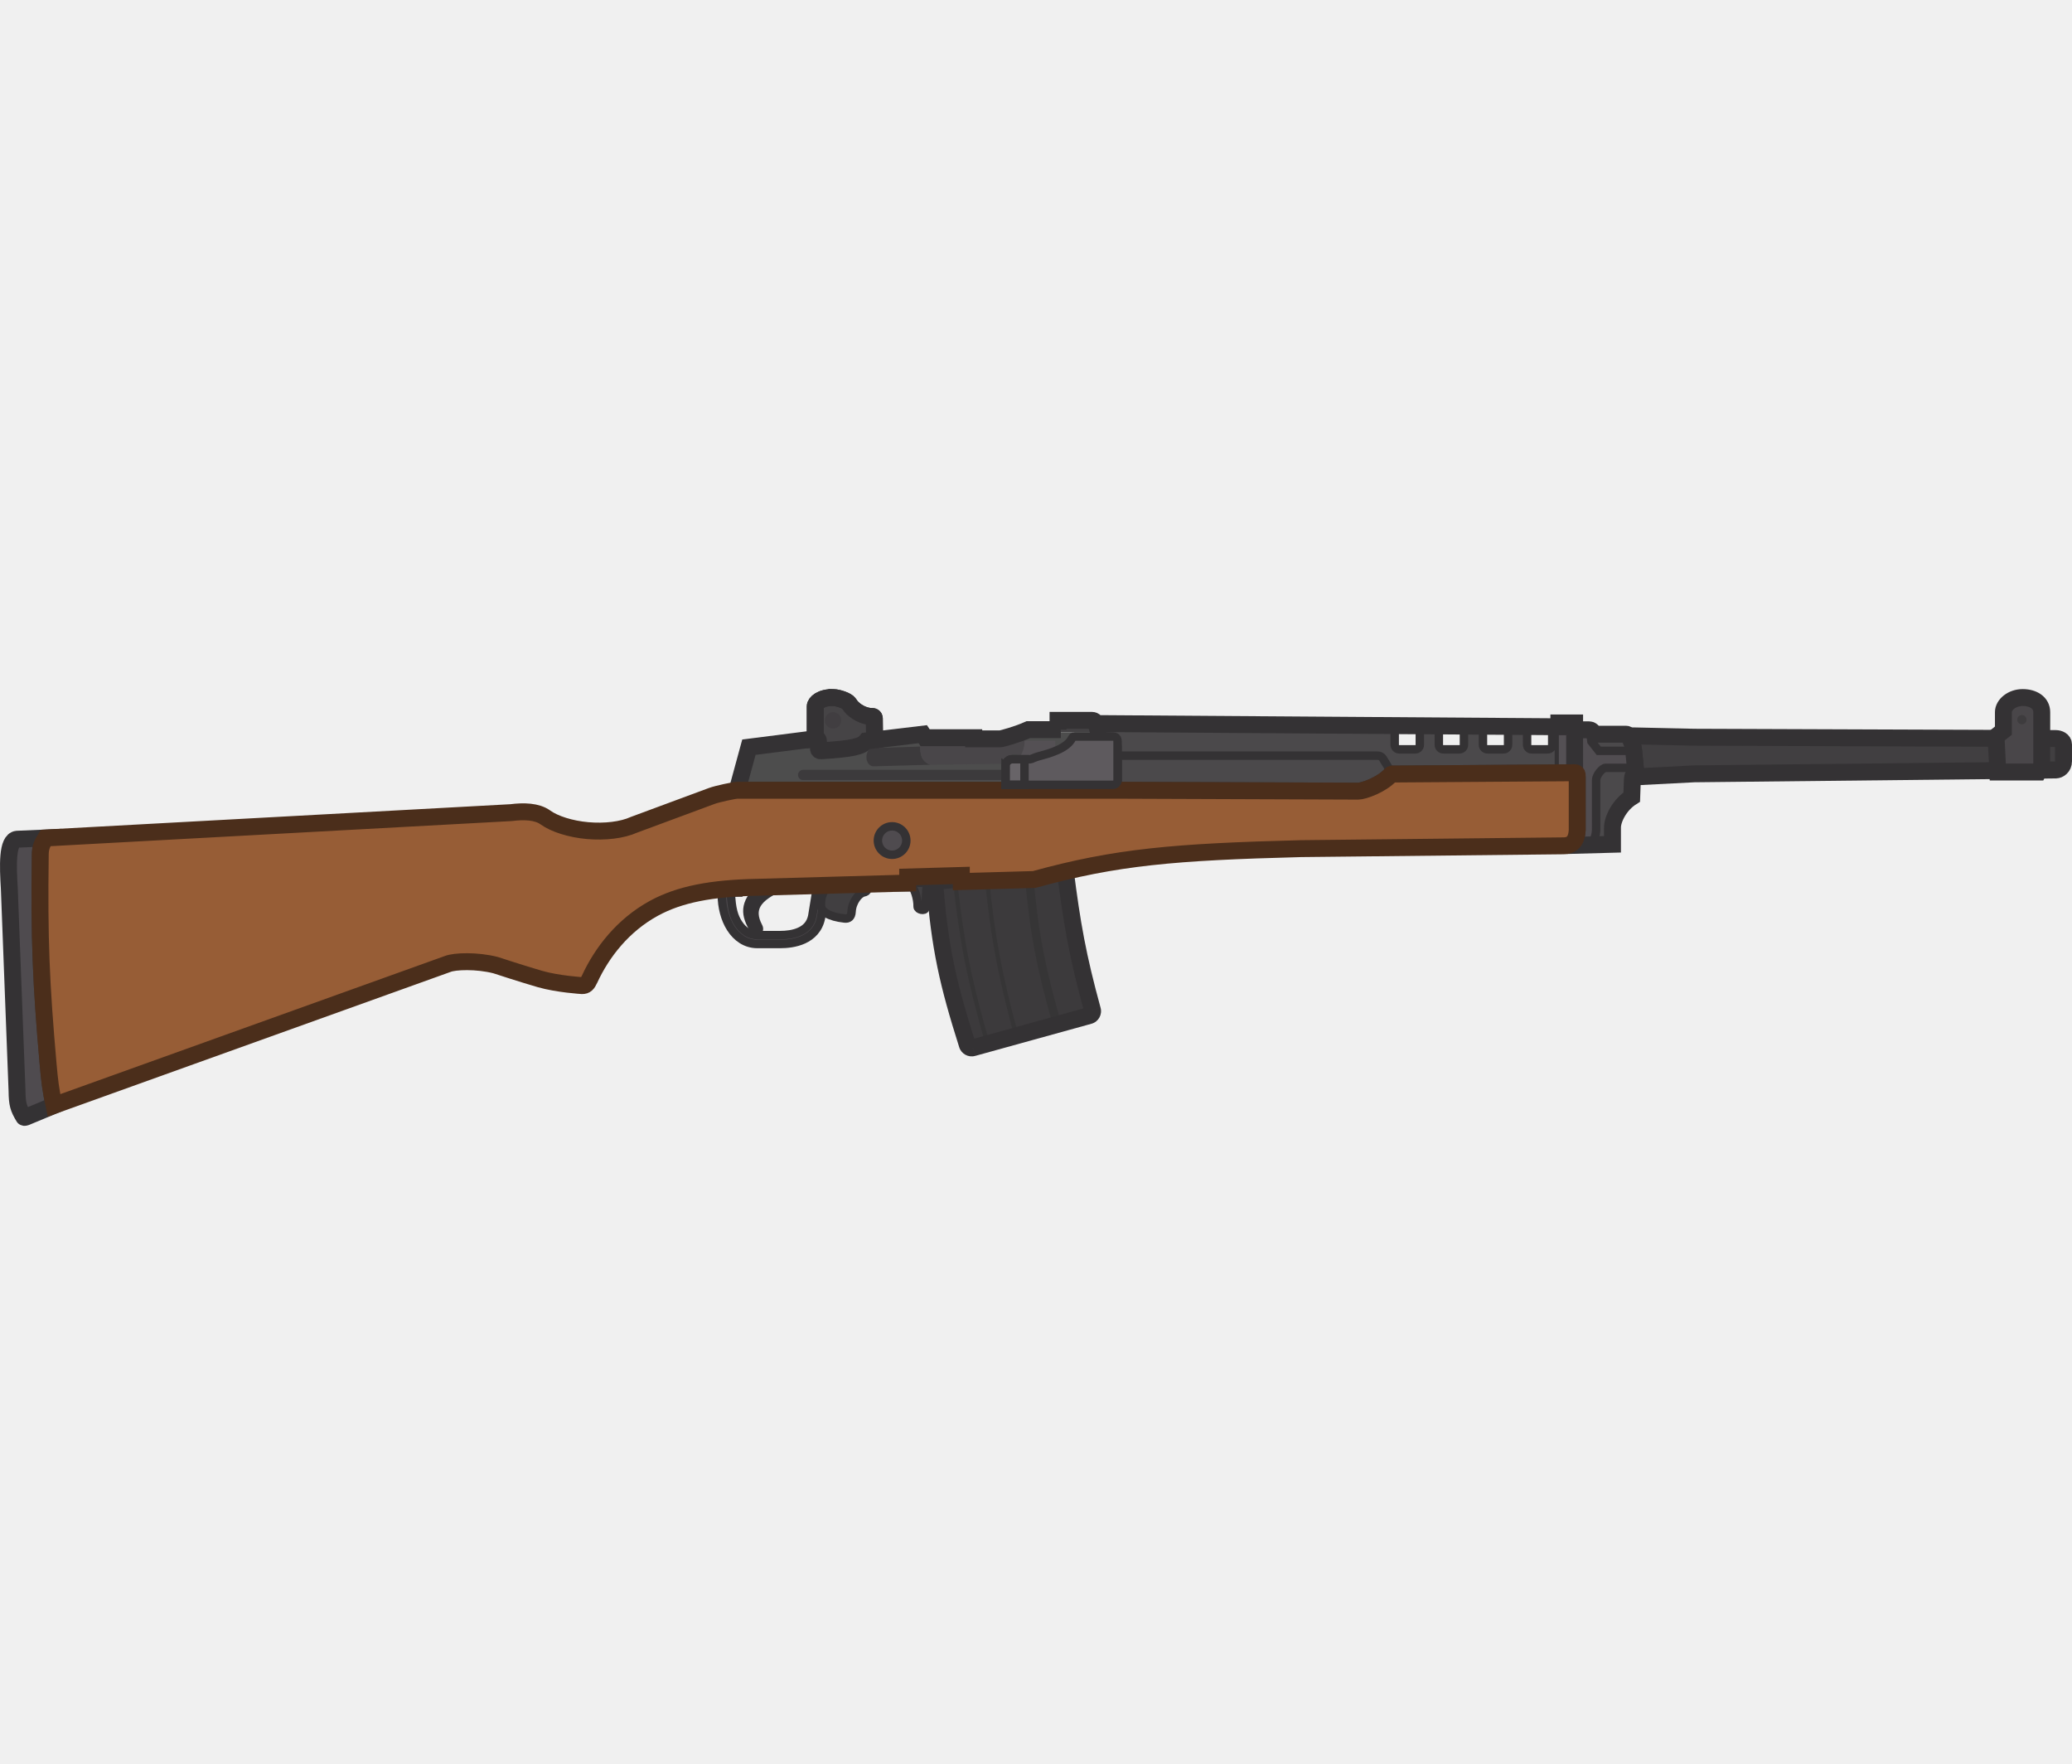
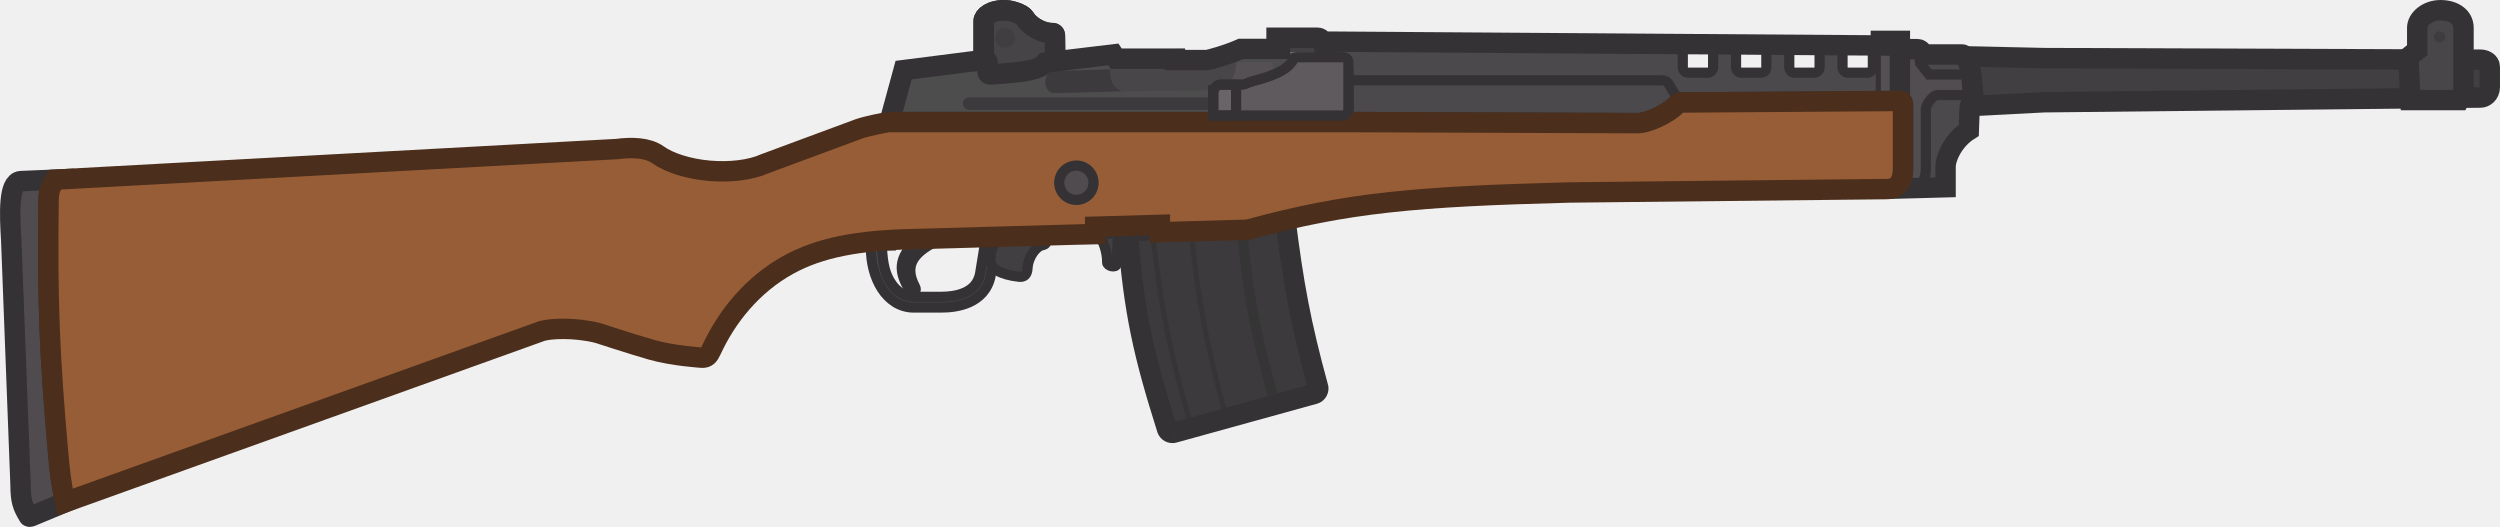
- <svg xmlns="http://www.w3.org/2000/svg" width="129.286" height="110" viewBox="0 0 129.286 110" fill="none" version="1.1" id="svg37">
-   <g clip-path="url(#clip0_716_1750)" id="g37" transform="rotate(30,58.37955,67.9492)">
+ <svg xmlns="http://www.w3.org/2000/svg" width="129.286" height="27.251" viewBox="0 0 129.286 27.251" fill="none" version="1.1" id="svg37">
+   <g clip-path="url(#clip0_716_1750)" id="g37" transform="rotate(30,138.5969,46.45504)">
    <path d="m 37.624,55.299 0.709,2.692 20.722,-11.964 -1.268,-2.196 c -0.236,-0.409 -0.759,-0.549 -1.168,-0.313 l -0.498,0.288 -0.108,-0.188 -1.995,1.152 -0.088,-0.152 -1.752,1.012 c -0.407,0.57 -1.14,1.323 -1.241,1.382 l -1.428,0.825 -0.036,-0.063 -2.623,1.514 -0.236,-0.117 -2.836,2.124 c -0.073,0.468 -0.546,0.884 -2.159,1.959 -0.063,0.042 -0.15,0.022 -0.188,-0.043 l -0.249,-0.431 C 41.142,52.71 41.05,52.692 40.987,52.741 Z" fill="#4d4d4d" id="path1" />
    <path d="m 40.648,49.977 c -0.687,0.367 -0.824,0.859 -0.715,1.046 l 1.01,1.75 0.042,-0.032 c 0.063,-0.049 0.155,-0.031 0.195,0.038 l 0.249,0.431 c 0.038,0.066 0.124,0.086 0.188,0.043 1.613,-1.075 2.086,-1.491 2.159,-1.959 l 0.411,-0.308 -0.689,-1.163 c -0.033,-0.055 -0.104,-0.071 -0.159,-0.038 -0.471,0.287 -1.122,0.256 -1.475,0.121 -0.068,-0.026 -0.133,-0.058 -0.197,-0.09 -0.203,-0.1 -0.776,0.029 -1.019,0.158 z" fill="#464446" stroke="#343234" stroke-width="1.055" id="path2" />
    <path d="m 55.781,43.219 0.231,0.401 -1.995,1.152 -0.088,-0.152 -0.152,0.088 -0.289,-0.501 1.833,-1.058 c 0.136,-0.079 0.314,-0.027 0.392,0.11 z" fill="#434143" id="path3" />
    <path d="m 46.499,60.177 c -0.214,0.14 -0.297,0.413 -0.196,0.648 0.166,0.388 0.442,1.225 0.529,1.422 l 0.004,0.011 c 0.237,0.693 0.057,1.281 -0.266,1.734 -0.316,0.442 -0.77,0.761 -1.113,0.959 l -1.24,0.716 c -0.63,0.364 -1.325,0.287 -1.932,-0.028 -0.603,-0.312 -1.143,-0.868 -1.518,-1.517 l -0.235,-0.407 0.852,-0.585 0.202,0.35 -0.404,0.233 c 0.546,0.876 0.935,1.215 1.358,1.434 0.488,0.253 0.976,0.285 1.401,0.04 l 1.24,-0.716 c 0.314,-0.181 0.69,-0.452 0.939,-0.801 0.24,-0.336 0.359,-0.736 0.196,-1.222 l -0.53,-1.399 c -0.078,-0.189 -0.041,-0.401 0.028,-0.561 0.072,-0.168 3.327,-2.139 3.506,-2.243 l 0.041,0.07 c -0.047,0.027 -2.023,1.315 -2.861,1.861 z" fill="#4f4b4f" stroke="#343234" stroke-width="0.527" id="path4" />
    <path d="m 51.844,56.757 c 2.347,3.437 3.916,5.112 6.861,7.804 0.113,0.103 0.288,0.099 0.396,-0.01 l 5.285,-5.369 c 0.11,-0.112 0.108,-0.293 -0.003,-0.404 -2.476,-2.45 -3.765,-3.981 -5.867,-6.749 z" fill="#3c3a3c" id="path5" />
    <path d="m 56.441,53.498 c 2.153,3.073 3.587,4.724 6.299,7.354 l 0.37,-0.376 C 60.417,57.866 59.005,56.24 56.871,53.194 Z" fill="#363536" id="path6" />
    <path d="m 52.775,56.096 c 2.43,3.314 3.99,5.059 6.899,7.871 l 0.185,-0.188 c -2.899,-2.803 -4.449,-4.536 -6.869,-7.835 z" fill="#363536" id="path7" />
    <path d="m 54.399,54.945 c 2.31,3.205 3.806,4.926 6.584,7.692 l 0.185,-0.188 C 58.401,59.694 56.914,57.983 54.614,54.792 Z" fill="#363536" id="path8" />
    <path d="m 58.705,64.561 -0.356,0.389 v 0 z m -6.861,-7.804 -0.305,-0.43 -0.423,0.3 0.292,0.428 z m 7.256,7.794 -0.376,-0.37 v 0 z m 5.285,-5.369 -0.376,-0.37 v 0 z m -0.003,-0.404 -0.371,0.375 v 0 z m -5.867,-6.749 0.42,-0.319 -0.309,-0.406 -0.416,0.295 z m 0.546,12.142 C 56.139,61.501 54.6,59.856 52.28,56.459 l -0.871,0.595 c 2.375,3.477 3.972,5.183 6.941,7.896 z m -0.336,0.009 c 0.093,-0.094 0.241,-0.096 0.336,-0.009 l -0.712,0.778 c 0.321,0.293 0.819,0.283 1.127,-0.029 z m 5.285,-5.369 -5.285,5.369 0.752,0.74 5.285,-5.369 z m 0.002,0.341 c -0.093,-0.092 -0.097,-0.244 -0.002,-0.341 l 0.752,0.74 c 0.316,-0.321 0.308,-0.835 -0.008,-1.148 z M 58.095,52.348 c 2.114,2.784 3.42,4.335 5.916,6.805 l 0.742,-0.75 c -2.454,-2.429 -3.728,-3.941 -5.818,-6.693 z m -5.946,4.839 6.671,-4.728 -0.61,-0.86 -6.671,4.728 z" fill="#343234" id="path9" />
    <path d="m 46.859,49.92 -2.558,1.584 c -0.187,0.108 -0.147,0.437 -0.017,0.669 0.138,0.247 0.44,0.402 0.656,0.278 l 3.027,-1.861 c -0.517,0.064 -0.771,-0.111 -1.108,-0.669 z" fill="#3c3a3c" id="path10" />
    <path d="m 86.308,29.337 3.228,-2.093 19.42,-11.492 c 0.167,-0.096 0.328,-0.391 0.141,-0.715 l -0.518,-0.897 c -0.132,-0.228 -0.432,-0.182 -0.602,-0.084 l -19.583,11.211 -3.609,1.98 c 0.187,0.082 0.497,0.308 0.702,0.563 l 0.89,1.244 c -0.071,0.092 -0.104,0.163 -0.069,0.284 z" fill="#413f41" stroke="#343234" stroke-width="1.055" id="path11" />
    <path d="m 81.682,28.606 0.799,-0.461 c 0.098,-0.056 0.233,-0.05 0.423,0.077 l 1.737,-1.003 c 0.091,-0.053 0.568,0.241 0.848,0.59 l 0.89,1.244 c -0.099,0.129 -0.124,0.215 0.005,0.455 l 0.5,0.941 c -0.419,0.794 -0.353,1.79 -0.093,2.241 l 0.526,0.911 -2.426,1.49 c 0.234,-0.199 0.397,-0.536 0.077,-1.158 l -1.645,-2.85 c -0.079,-0.137 -0.255,-0.183 -0.391,-0.103 l -0.09,0.053 z" fill="#514d51" id="path12" />
    <path d="m 82.538,28.12 0.432,0.582 0.692,0.278 1.885,-1.088 -0.059,-0.083 C 85.208,27.46 84.731,27.167 84.64,27.219 l -1.737,1.003 c -0.155,-0.104 -0.274,-0.127 -0.365,-0.102 z" fill="#4b494b" id="path13" />
    <path d="M 86.376,29.056 C 86.113,28.969 85.839,28.948 85.667,29.047 l -1.106,0.639 c -0.185,0.107 -0.276,0.706 -0.138,0.945 l 1.532,2.653 c 0.21,0.363 0.256,0.704 0.169,1.049 l 1.193,-0.733 -0.526,-0.911 c -0.26,-0.45 -0.326,-1.446 0.093,-2.241 L 86.383,29.508 C 86.254,29.27 86.278,29.183 86.376,29.056 Z" fill="#4b494b" id="path14" />
    <path d="m 82.538,28.12 0.432,0.582 0.692,0.278 1.885,-1.088 -0.059,-0.083 C 85.208,27.46 84.731,27.167 84.64,27.219 l -1.737,1.003 c -0.155,-0.104 -0.274,-0.127 -0.365,-0.102 z" stroke="#343234" stroke-width="0.527" id="path15" />
    <path d="M 86.376,29.056 C 86.113,28.969 85.839,28.948 85.667,29.047 l -1.106,0.639 c -0.185,0.107 -0.276,0.706 -0.138,0.945 l 1.532,2.653 c 0.21,0.363 0.256,0.704 0.169,1.049 l 1.193,-0.733 -0.526,-0.911 c -0.26,-0.45 -0.326,-1.446 0.093,-2.241 L 86.383,29.508 C 86.254,29.27 86.278,29.183 86.376,29.056 Z" stroke="#343234" stroke-width="0.527" id="path16" />
    <path d="m 81.682,28.606 0.799,-0.461 c 0.098,-0.056 0.233,-0.05 0.423,0.077 l 1.737,-1.003 c 0.091,-0.053 0.568,0.241 0.848,0.59 l 0.89,1.244 c -0.099,0.129 -0.124,0.215 0.005,0.455 l 0.5,0.941 c -0.419,0.794 -0.353,1.79 -0.093,2.241 l 0.526,0.911 -2.426,1.49 c 0.234,-0.199 0.397,-0.536 0.077,-1.158 l -1.645,-2.85 c -0.079,-0.137 -0.255,-0.183 -0.391,-0.103 l -0.09,0.053 z" stroke="#343234" stroke-width="1.055" id="path17" />
    <path d="m 46.627,60.132 -0.058,-0.1 1.638,-1.015 c 0.27,0.276 0.365,0.35 0.142,0.552 -0.223,0.201 -0.327,0.864 -0.048,1.411 0.156,0.306 0.058,0.49 -0.164,0.587 -0.895,0.392 -1.492,0.369 -1.691,0.024 -0.25,-0.434 -0.319,-0.723 -0.213,-1.232 z" fill="#413f41" stroke="#343234" stroke-width="0.527" id="path18" />
    <path d="m 52.179,58.485 -0.741,-1.462 -1.895,1.152 0.412,0.089 0.838,-0.484 c 0.116,-0.067 0.681,0.422 0.916,0.863 0.097,0.181 0.551,0.03 0.471,-0.157 z" fill="#413f41" stroke="#343234" stroke-width="0.527" id="path19" />
    <path d="m 42.629,62.491 c -0.439,1.454 0.03,1.983 0.965,2.513 0.17,0.096 0.408,-0.129 0.139,-0.299 -1.072,-0.679 -1.001,-1.539 -0.014,-2.885 z" fill="#4f4b4f" stroke="#343234" stroke-width="0.527" id="path20" />
    <path d="M 2.678,83.199 C 2.469,82.825 2.439,82.582 2.456,82.141 l -1.511,0.962 c -0.512,0.371 0.34,1.725 1.123,2.907 l 6.728,10.692 c 0.42,0.709 0.609,0.886 1.189,1.204 0.036,0.019 0.1,-0.058 0.1,-0.058 l 1.163,-1.52 C 10.583,95.596 10.234,95.125 9.665,94.315 6.751,90.163 5.214,87.737 2.678,83.199 Z" fill="#4f4b4f" stroke="#343234" stroke-width="1.055" id="path21" />
    <path d="m 104.896,15.265 -0.216,0.546 1.204,1.866 2.179,-1.258 -0.023,-0.492 -1.648,-2.856 c -0.293,-0.506 -0.912,-0.527 -1.487,-0.196 -0.575,0.332 -0.82,0.987 -0.586,1.392 z" fill="#494649" stroke="#343234" stroke-width="1.055" id="path22" />
    <path d="m 48.716,56.651 c 0.429,-0.248 0.576,-0.796 0.328,-1.225 -0.248,-0.429 -0.796,-0.576 -1.225,-0.328 -0.429,0.248 -0.576,0.796 -0.328,1.225 0.248,0.429 0.796,0.576 1.225,0.328 z" fill="#4f4b4f" stroke="#343234" stroke-width="0.48" id="path23" />
    <path d="M 49.507,47.837 49.969,47.57 49.681,47.07 49.219,47.337 Z" fill="#434143" id="path24" />
    <path d="m 41.261,54.825 c -0.154,0.089 -0.207,0.286 -0.118,0.44 0.089,0.154 0.286,0.206 0.44,0.118 L 58.493,45.62 58.171,45.062 Z" fill="#3c3a3c" id="path25" />
    <path d="m 49.381,47.826 0.091,-0.053 0.036,0.063 1.428,-0.825 c 0.006,-0.004 0.014,-0.009 0.024,-0.018 l 1.284,-0.741 c 0.315,0.404 0.413,0.957 0.266,1.641 l -4.535,2.694 c -0.563,0.072 -0.816,-0.135 -1.197,-0.806 0.193,-0.127 0.225,-0.237 0.082,-0.498 l 2.507,-1.448 c 0,0 0.005,-0.003 0.013,-0.009 z" fill="#494649" id="path26" />
    <path d="m 52.562,47.58 2.006,-1.158 -0.594,-1.028 -1.659,0.958 c 0.214,0.327 0.301,0.739 0.247,1.229 z" fill="#545054" id="path27" />
    <path fill-rule="evenodd" clip-rule="evenodd" d="m 56.64,43.55 -0.5,0.289 -0.405,-0.701 25.018,-14.214 1.438,2.49 -8.961,5.259 c -0.033,0.019 -0.056,0.052 -0.064,0.089 -0.18,0.827 -0.951,1.73 -1.249,1.902 L 58.886,46.124 57.54,43.792 C 57.358,43.477 56.955,43.368 56.64,43.55 Z m 15.47,-9.109 c -0.079,-0.136 -0.032,-0.311 0.104,-0.389 l 0.865,-0.499 c 0.136,-0.079 0.31,-0.032 0.389,0.104 l 0.334,0.579 c 0.079,0.136 0.032,0.311 -0.104,0.389 l -0.865,0.499 c -0.136,0.079 -0.31,0.032 -0.389,-0.104 z m 2.489,-1.766 c -0.136,0.079 -0.183,0.253 -0.104,0.389 l 0.334,0.579 c 0.079,0.136 0.253,0.183 0.389,0.104 l 0.865,-0.499 c 0.136,-0.079 0.183,-0.253 0.104,-0.389 L 75.852,32.281 C 75.773,32.145 75.599,32.098 75.462,32.177 Z m 2.28,-0.987 c -0.079,-0.136 -0.032,-0.31 0.104,-0.389 l 0.865,-0.499 c 0.136,-0.079 0.31,-0.032 0.389,0.104 l 0.334,0.579 c 0.079,0.136 0.032,0.31 -0.104,0.389 l -0.865,0.499 c -0.136,0.079 -0.31,0.032 -0.389,-0.104 z m 2.489,-1.766 c -0.136,0.079 -0.183,0.253 -0.104,0.389 l 0.334,0.579 c 0.079,0.136 0.253,0.183 0.389,0.104 l 0.865,-0.499 c 0.136,-0.079 0.183,-0.253 0.104,-0.389 l -0.334,-0.579 c -0.079,-0.136 -0.253,-0.183 -0.389,-0.104 z" fill="#4b494b" stroke="#343234" stroke-width="0.527" id="path28" />
    <path d="m 81.485,28.226 -0.852,0.492 1.557,2.697 0.742,-0.435 c 0.038,-0.022 0.08,-0.035 0.121,-0.038 z" fill="#545054" id="path29" />
    <ellipse cx="41.334" cy="51.223" rx="0.513" ry="0.513" transform="rotate(-30,41.3338,51.223)" fill="#413e41" id="ellipse29" />
    <circle cx="105.554" cy="14.096" transform="rotate(-30,105.554,14.0959)" fill="#3e3c3e" id="ellipse30" r="0.291" />
    <path d="m 58.886,46.123 13.03,-7.458 c 0.298,-0.172 1.069,-1.076 1.249,-1.902 0.008,-0.037 0.031,-0.07 0.064,-0.089 l -0.998,-0.548 c -0.118,-0.057 -0.256,-0.052 -0.37,0.014 l -14.054,8.114 z" stroke="#343234" stroke-width="0.527" id="path30" />
    <path d="m 53.294,55.929 -2.851,1.755 -0.19,-0.328 2.85,-1.756 z" fill="#3c3a3c" stroke="#343234" stroke-width="0.527" id="path31" />
    <path d="m 55.714,43.257 0.066,-0.038 -0.046,-0.08 25.018,-14.214 -0.119,-0.207 0.852,-0.492 1.568,2.715 c -0.041,0.003 -0.083,0.016 -0.121,0.038 l -9.703,5.694 c -0.033,0.019 -0.056,0.052 -0.064,0.089 -0.18,0.827 -0.951,1.73 -1.249,1.902 l -12.979,7.429 -20.605,11.896 -0.709,-2.692 3.321,-2.526 -1.01,-1.75 c -0.108,-0.187 0.029,-0.68 0.715,-1.046 0.243,-0.13 0.817,-0.259 1.019,-0.158 0.064,0.031 0.129,0.063 0.197,0.089 0.353,0.135 1.004,0.166 1.475,-0.121 0.054,-0.033 0.126,-0.017 0.159,0.038 l 0.689,1.163 2.425,-1.816 0.236,0.117 2.623,-1.514 0.036,0.063 1.428,-0.825 c 0.101,-0.058 0.833,-0.812 1.241,-1.382 l 1.752,-1.012 -10e-5,-1e-4 -0.152,0.088 -0.289,-0.501 1.833,-1.058 c 0.136,-0.079 0.314,-0.027 0.392,0.11 z" stroke="#343234" stroke-width="1.055" id="path32" />
    <path d="M 59.052,46.028 38.331,57.992 c -0.145,0.084 -0.938,0.795 -1.19,1.093 l -3.307,3.988 c -0.473,0.659 -1.352,1.311 -2.326,1.764 -0.974,0.453 -1.998,0.675 -2.693,0.605 -0.648,-0.065 -1.372,0.33 -2.002,0.811 L 2.453,82.143 c -0.017,0.441 0.013,0.683 0.222,1.057 2.536,4.538 4.073,6.964 6.987,11.116 0.569,0.811 0.918,1.282 1.583,2.014 L 28.103,76.412 c 0.291,-0.376 1.466,-1.112 2.634,-1.438 0,0 1.697,-0.354 2.823,-0.633 1.126,-0.279 2.486,-0.959 2.486,-0.959 0.198,-0.114 0.233,-0.246 0.202,-0.593 -0.166,-1.824 0.122,-3.944 1.265,-5.822 0.948,-1.555 2.47,-2.874 4.92,-4.355 l 8.008,-4.928 -0.19,-0.328 2.85,-1.756 0.19,0.33 3.87,-2.382 c 3.73,-3.779 6.696,-5.852 13.452,-9.99 L 84.715,35.213 c 0.304,-0.176 0.648,-0.509 0.252,-1.279 l -1.722,-2.983 c -0.037,-0.063 -0.118,-0.085 -0.181,-0.048 l -9.836,5.772 c -0.033,0.019 -0.056,0.052 -0.064,0.089 -0.18,0.827 -0.951,1.73 -1.249,1.902 z" fill="#975d36" id="path33" />
    <ellipse cx="48.272" cy="55.874" rx="0.887" ry="0.887" transform="rotate(-30,48.2721,55.8735)" fill="#4f4b4f" stroke="#343234" stroke-width="0.527" id="ellipse33" />
    <path d="M 59.052,46.028 38.331,57.992 c -0.145,0.084 -0.938,0.795 -1.19,1.093 l -3.307,3.988 c -0.473,0.659 -1.352,1.311 -2.326,1.764 -0.974,0.453 -1.998,0.675 -2.693,0.605 -0.648,-0.065 -1.372,0.33 -2.002,0.811 L 2.453,82.143 c -0.017,0.441 0.013,0.683 0.222,1.057 2.536,4.538 4.073,6.964 6.987,11.116 0.569,0.811 0.918,1.282 1.583,2.014 L 28.103,76.412 c 0.291,-0.376 1.466,-1.112 2.634,-1.438 0,0 1.697,-0.354 2.823,-0.633 1.126,-0.279 2.486,-0.959 2.486,-0.959 0.198,-0.114 0.233,-0.246 0.202,-0.593 -0.166,-1.824 0.122,-3.944 1.265,-5.822 0.948,-1.555 2.47,-2.874 4.92,-4.355 l 8.008,-4.928 -0.19,-0.328 2.85,-1.756 0.19,0.33 3.87,-2.382 c 3.73,-3.779 6.696,-5.852 13.452,-9.99 L 84.715,35.213 c 0.304,-0.176 0.648,-0.509 0.252,-1.279 l -1.722,-2.983 c -0.037,-0.063 -0.118,-0.085 -0.181,-0.048 l -9.836,5.772 c -0.033,0.019 -0.056,0.052 -0.064,0.089 -0.18,0.827 -0.951,1.73 -1.249,1.902 z" stroke="#4b2e1b" stroke-width="1.055" id="path34" />
    <path d="m 54.876,44.568 2.066,-1.193 c 0.188,-0.108 0.32,-0.064 0.423,0.113 l 1.198,2.074 c 0.091,0.158 0.048,0.33 -0.113,0.423 l -5.786,3.34 -0.6,-1.04 c -0.112,-0.195 -0.012,-0.451 0.145,-0.542 l 1.011,-0.584 c 0.043,-0.025 0.132,-0.199 0.344,-0.411 0.484,-0.484 1.299,-1.298 1.238,-2.03 -0.005,-0.061 0.021,-0.122 0.074,-0.152 z" fill="#5e5a5e" id="path35" />
    <path d="m 52.063,48.287 0.6,1.04 1.025,-0.592 -0.798,-1.383 -0.681,0.393 c -0.157,0.091 -0.258,0.347 -0.145,0.542 z" fill="#686468" stroke="#343234" stroke-width="0.527" id="path36" />
    <path d="m 54.876,44.568 2.066,-1.193 c 0.188,-0.108 0.32,-0.064 0.423,0.113 l 1.198,2.074 c 0.091,0.158 0.048,0.33 -0.113,0.423 l -5.786,3.34 -0.6,-1.04 c -0.112,-0.195 -0.012,-0.451 0.145,-0.542 l 1.011,-0.584 c 0.043,-0.025 0.132,-0.199 0.344,-0.411 0.484,-0.484 1.299,-1.298 1.238,-2.03 -0.005,-0.061 0.021,-0.122 0.074,-0.152 z" stroke="#343234" stroke-width="0.527" id="path37" />
  </g>
  <defs id="defs37">
    <clipPath id="clip0_716_1750">
      <rect width="110" height="110" fill="#ffffff" id="rect37" x="0" y="0" />
    </clipPath>
  </defs>
</svg>
